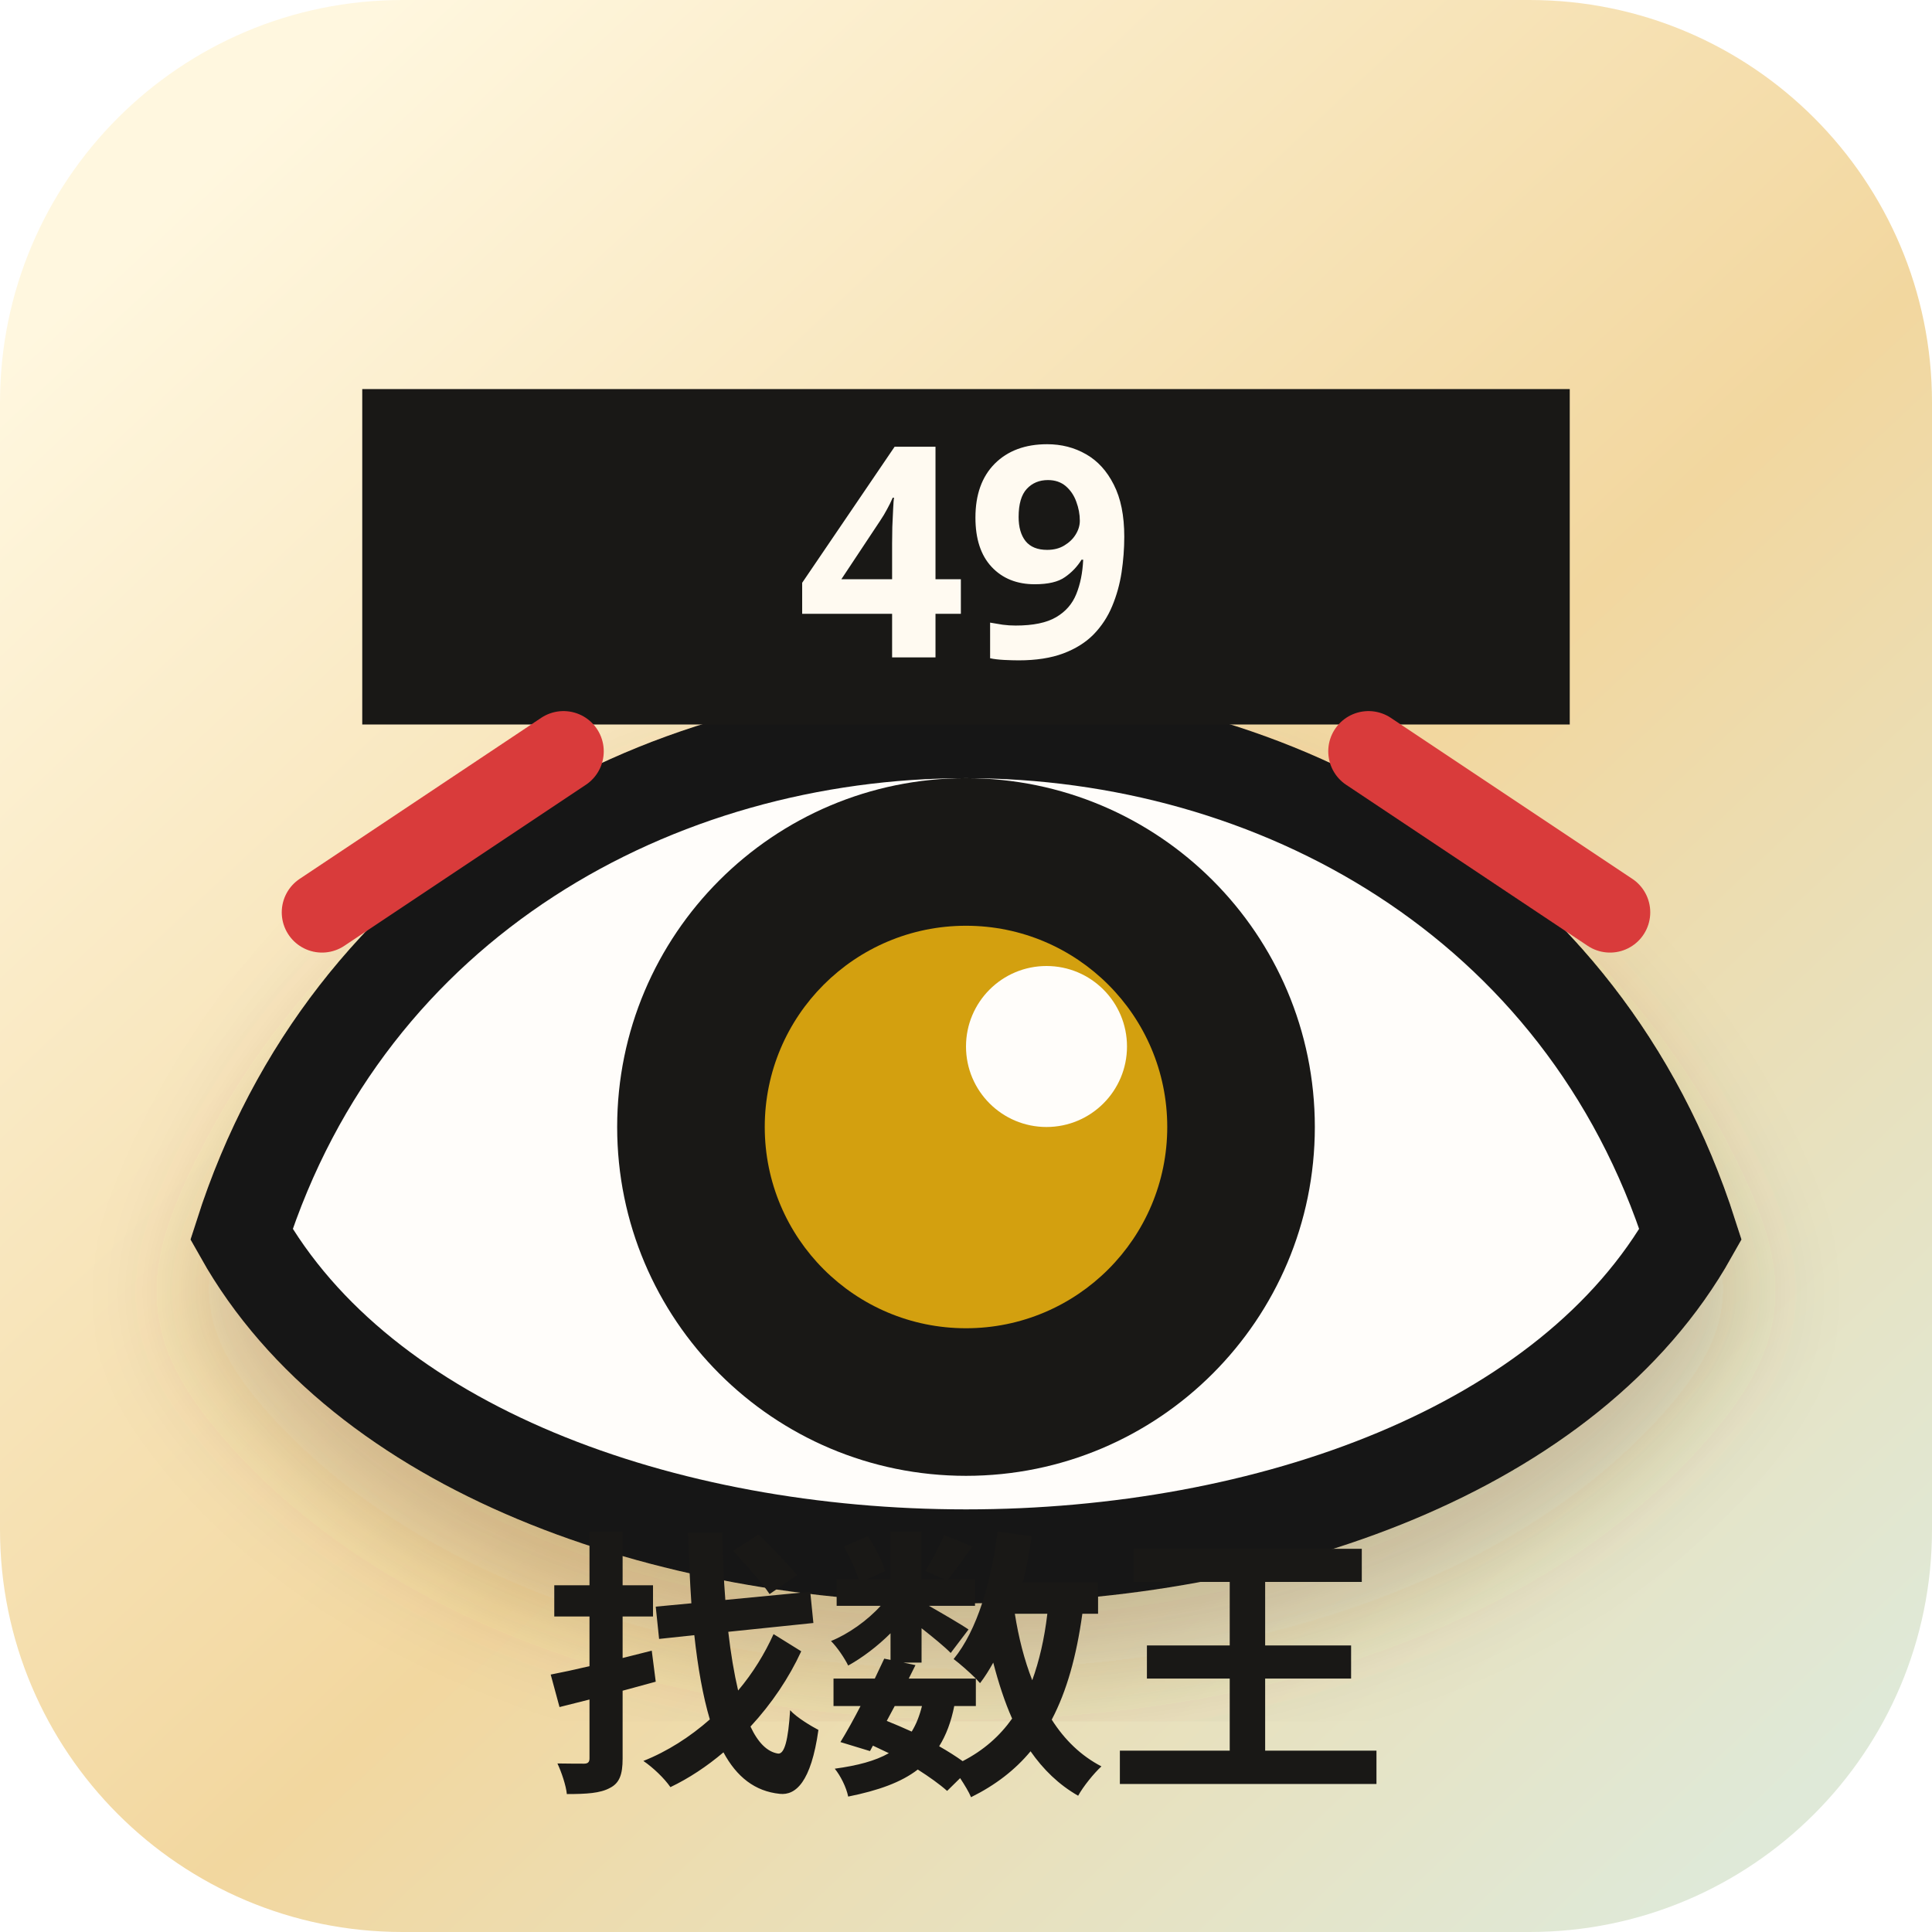
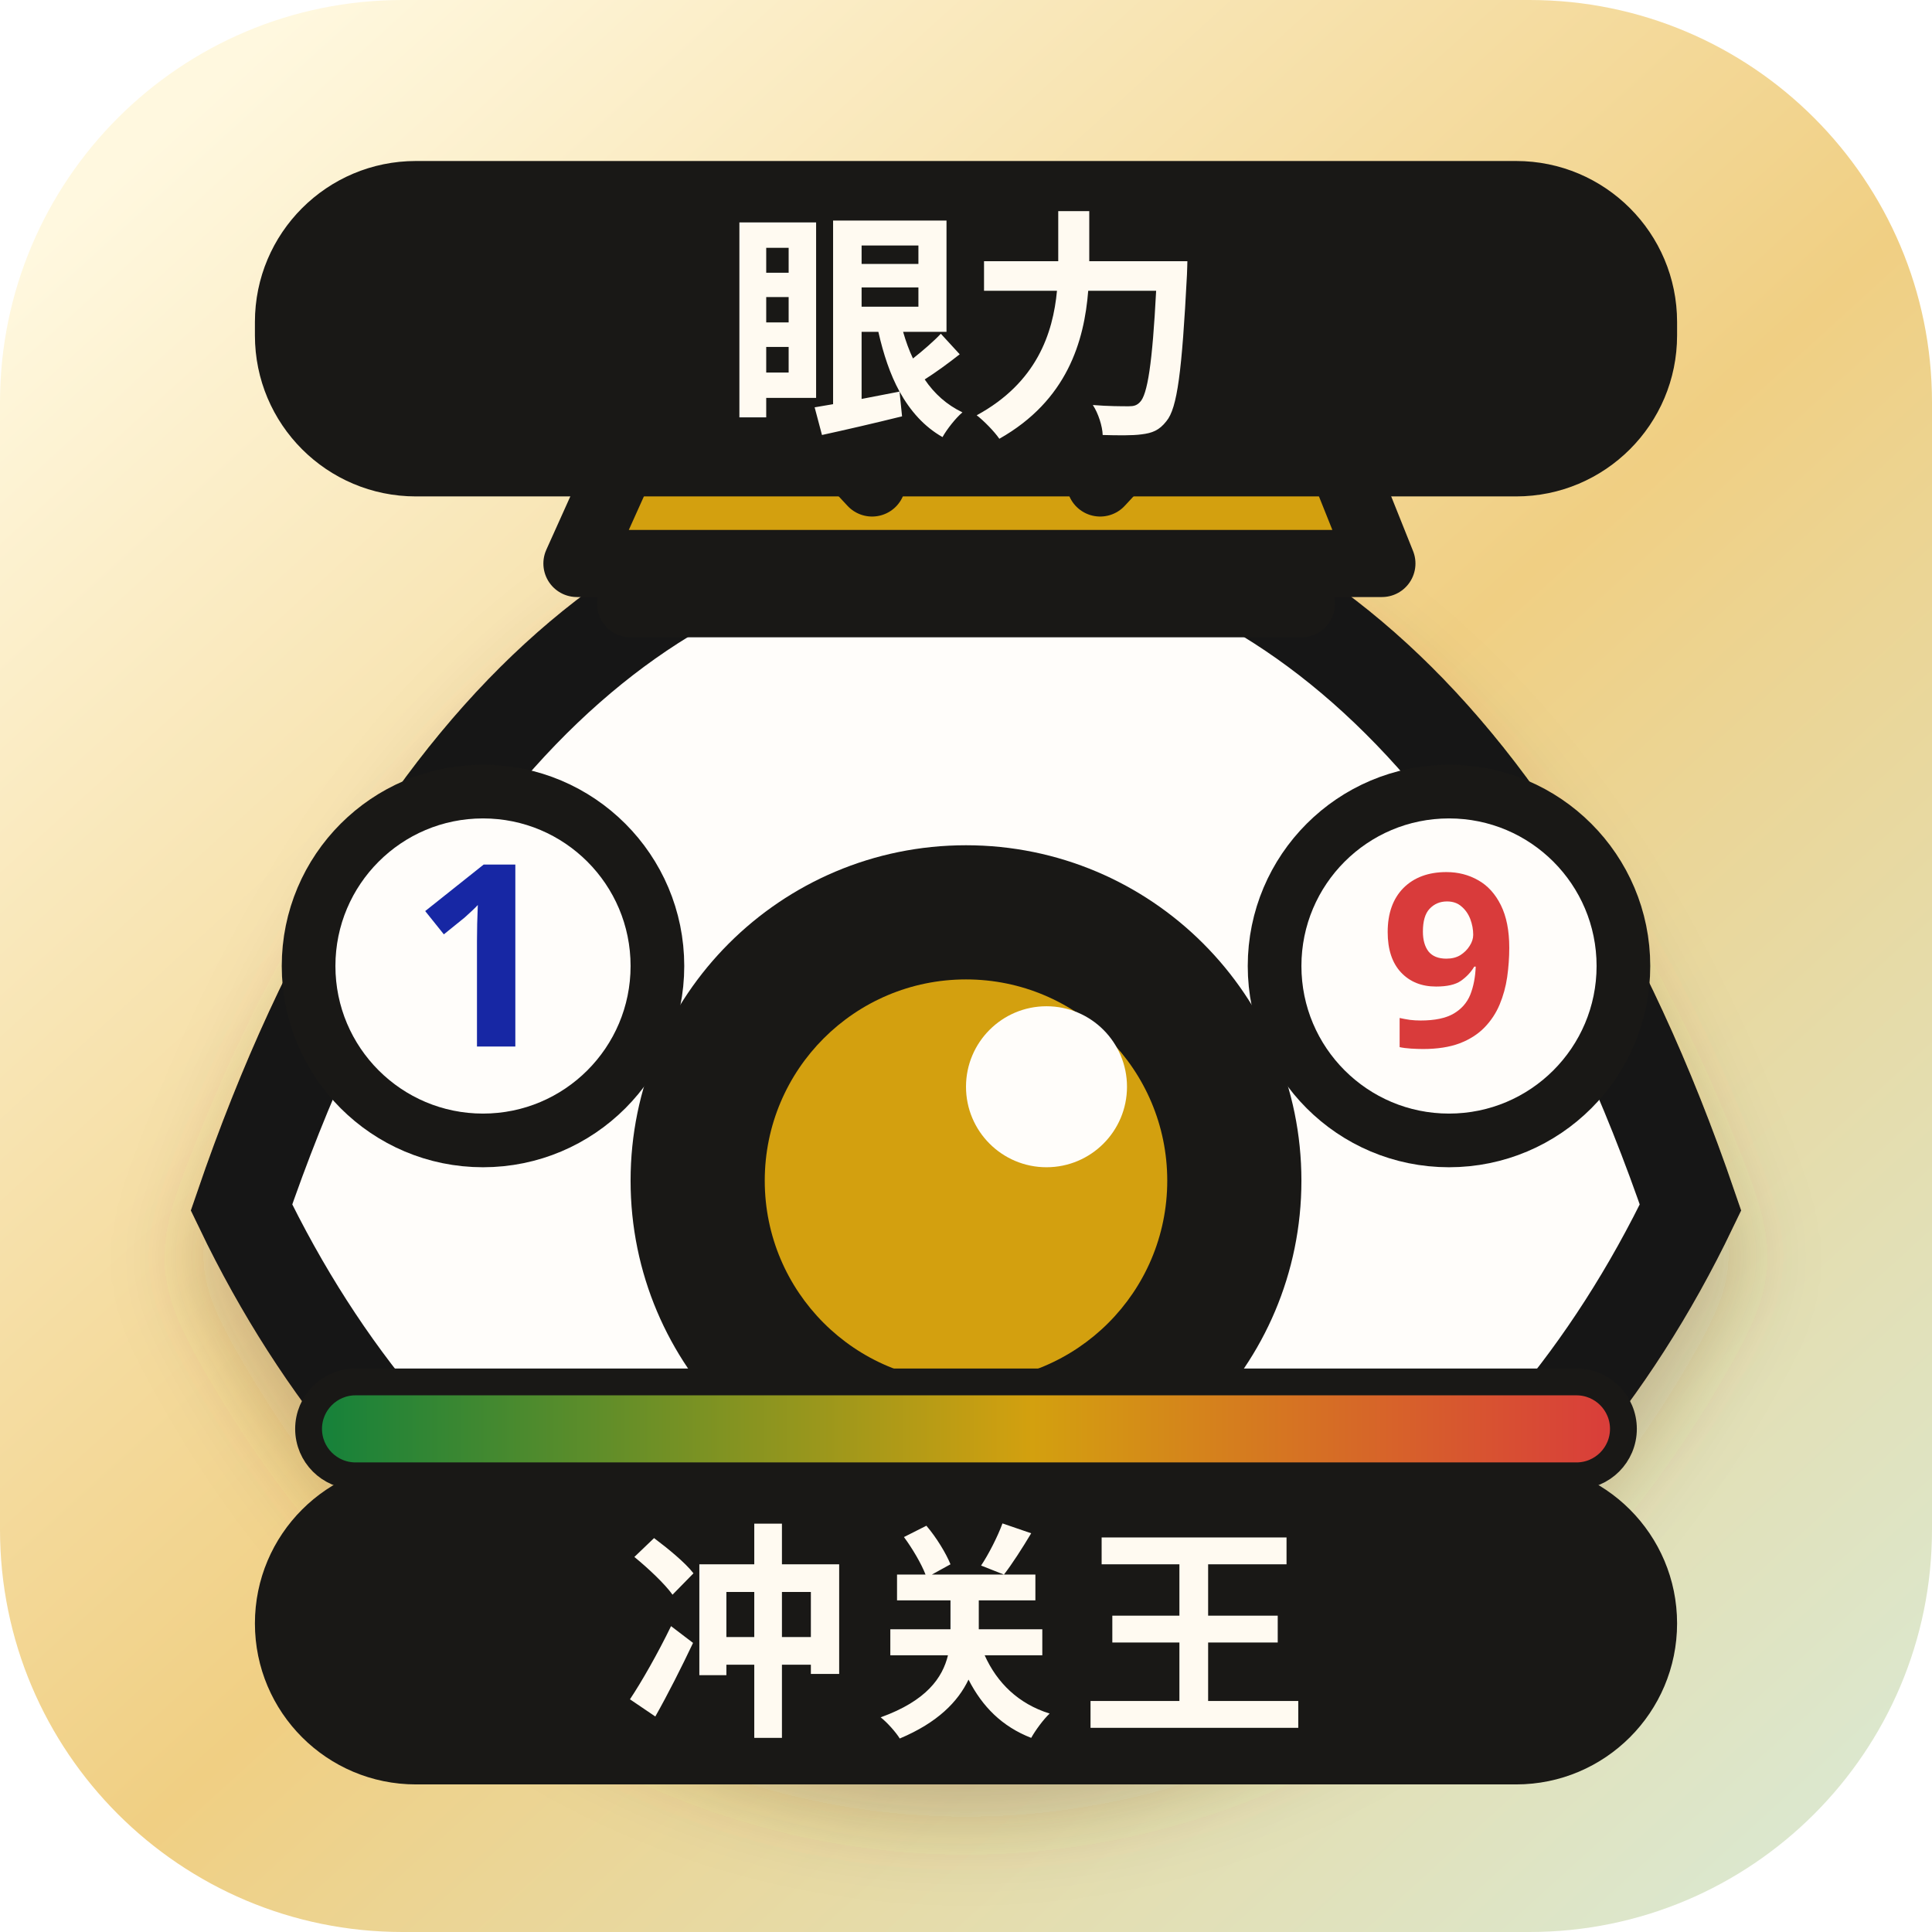
<svg xmlns="http://www.w3.org/2000/svg" width="144" height="144" viewBox="0 0 144 144">
  <defs>
-     <linearGradient id="bg" x1="16" y1="12" x2="132" y2="136" gradientUnits="userSpaceOnUse">
-       <stop offset="0" stop-color="#fff7df" />
-       <stop offset=".55" stop-color="#f2d79f" />
-       <stop offset="1" stop-color="#dfe9d8" />
+     <linearGradient id="bg" x1="14" y1="8" x2="134" y2="140" gradientUnits="userSpaceOnUse">
+       <stop offset="0" stop-color="#fff8df" />
+       <stop offset=".52" stop-color="#f0cf83" />
+       <stop offset="1" stop-color="#dbe8d0" />
    </linearGradient>
-     <filter id="shadow" x="-20%" y="-20%" width="140%" height="140%">
-       <feDropShadow dx="0" dy="5" stdDeviation="4" flood-color="#5b3f1f" flood-opacity=".24" />
+     <linearGradient id="bar" x1="23" y1="105" x2="121" y2="105" gradientUnits="userSpaceOnUse">
+       <stop offset="0" stop-color="#12813b" />
+       <stop offset=".55" stop-color="#d3a00f" />
+       <stop offset="1" stop-color="#d93b3b" />
+     </linearGradient>
+     <filter id="shadow" x="-25%" y="-25%" width="150%" height="150%">
+       <feDropShadow dx="0" dy="4" stdDeviation="3" flood-color="#5b3f1f" flood-opacity=".25" />
    </filter>
  </defs>
  <rect width="144" height="144" rx="30" fill="url(#bg)" />
-   <path d="M18 92C34 42 110 42 126 92C108 124 36 124 18 92Z" fill="#fffdfa" stroke="#191816" stroke-width="7" filter="url(#shadow)" />
-   <circle cx="72" cy="84" r="26" fill="#191816" />
-   <circle cx="72" cy="84" r="15" fill="#d3a00f" />
-   <circle cx="78" cy="78" r="6" fill="#fffdfa" />
-   <path d="M27 29h90v25H27z" fill="#191816" />
-   <text x="72" y="49" text-anchor="middle" font-family="Arial Black, sans-serif" font-size="22" font-weight="900" fill="#fffaf1">49</text>
-   <text x="72" y="132" text-anchor="middle" font-family="Arial Black, sans-serif" font-size="21" font-weight="900" fill="#191816">找数王</text>
-   <path d="M24 68l18-12M120 68l-18-12" stroke="#d93b3b" stroke-width="6" stroke-linecap="round" />
+   <path d="M18 90C31 52 52 38 72 38s41 14 54 52c-12 25-33 38-54 38S30 115 18 90Z" fill="#fffdfa" stroke="#191816" stroke-width="7" filter="url(#shadow)" />
+   <circle cx="72" cy="88" r="25" fill="#191816" />
+   <circle cx="72" cy="88" r="15" fill="#d3a00f" />
+   <circle cx="78" cy="81" r="6" fill="#fffdfa" />
+   <path d="M43 42l9-20 13 14 8-20 9 20 13-14 8 20Z" fill="#d3a00f" stroke="#191816" stroke-width="5" stroke-linejoin="round" />
+   <path d="M47 45h50" stroke="#191816" stroke-width="5" stroke-linecap="round" />
+   <circle cx="36" cy="72" r="13" fill="#fffdfa" stroke="#191816" stroke-width="4" />
+   <text x="36" y="78" text-anchor="middle" font-family="Arial Black, sans-serif" font-size="19" font-weight="900" fill="#1727a4">1</text>
+   <circle cx="108" cy="72" r="13" fill="#fffdfa" stroke="#191816" stroke-width="4" />
+   <text x="108" y="78" text-anchor="middle" font-family="Arial Black, sans-serif" font-size="18" font-weight="900" fill="#d93b3b">9</text>
+   <rect x="19" y="12" width="106" height="25" rx="12" fill="#191816" />
+   <text x="72" y="31" text-anchor="middle" font-family="'PingFang SC','Heiti SC','Microsoft YaHei',sans-serif" font-size="18" font-weight="900" fill="#fffaf1">眼力</text>
+   <rect x="19" y="109" width="106" height="24" rx="12" fill="#191816" />
+   <rect x="23" y="103" width="98" height="7" rx="3.5" fill="url(#bar)" stroke="#191816" stroke-width="2" />
+   <text x="72" y="128" text-anchor="middle" font-family="'PingFang SC','Heiti SC','Microsoft YaHei',sans-serif" font-size="17" font-weight="900" fill="#fffaf1">冲关王</text>
</svg>
